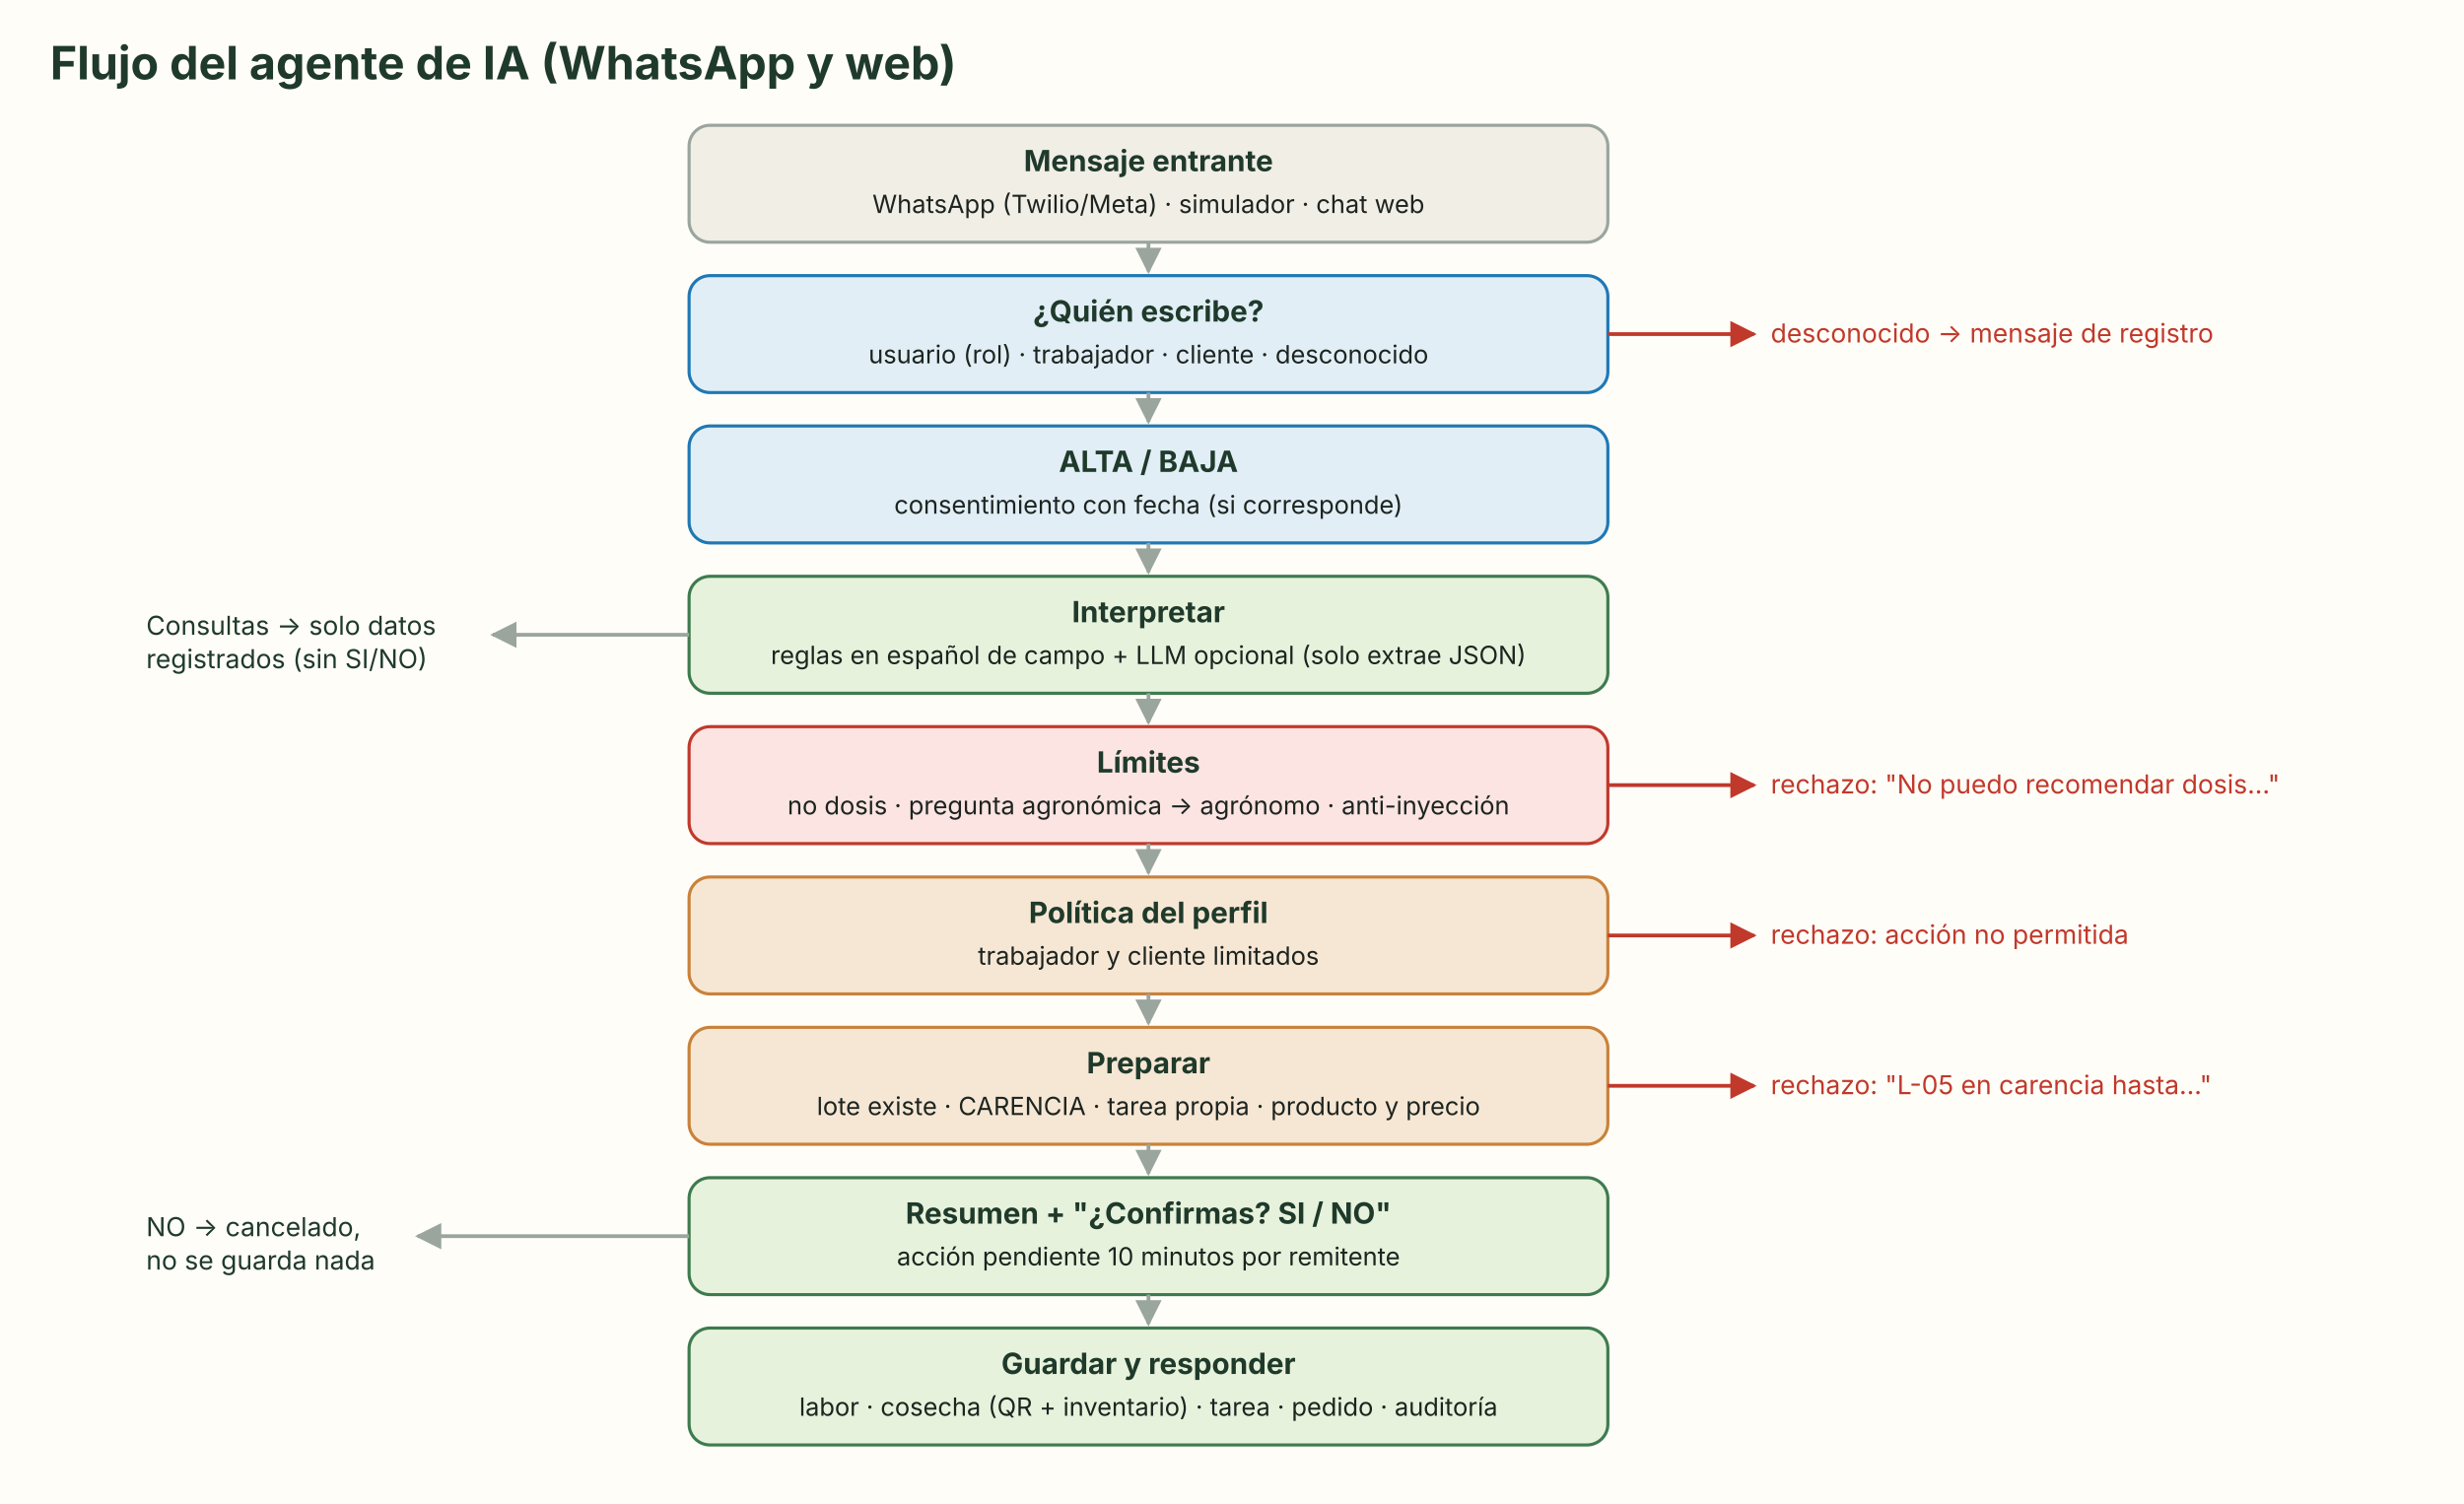
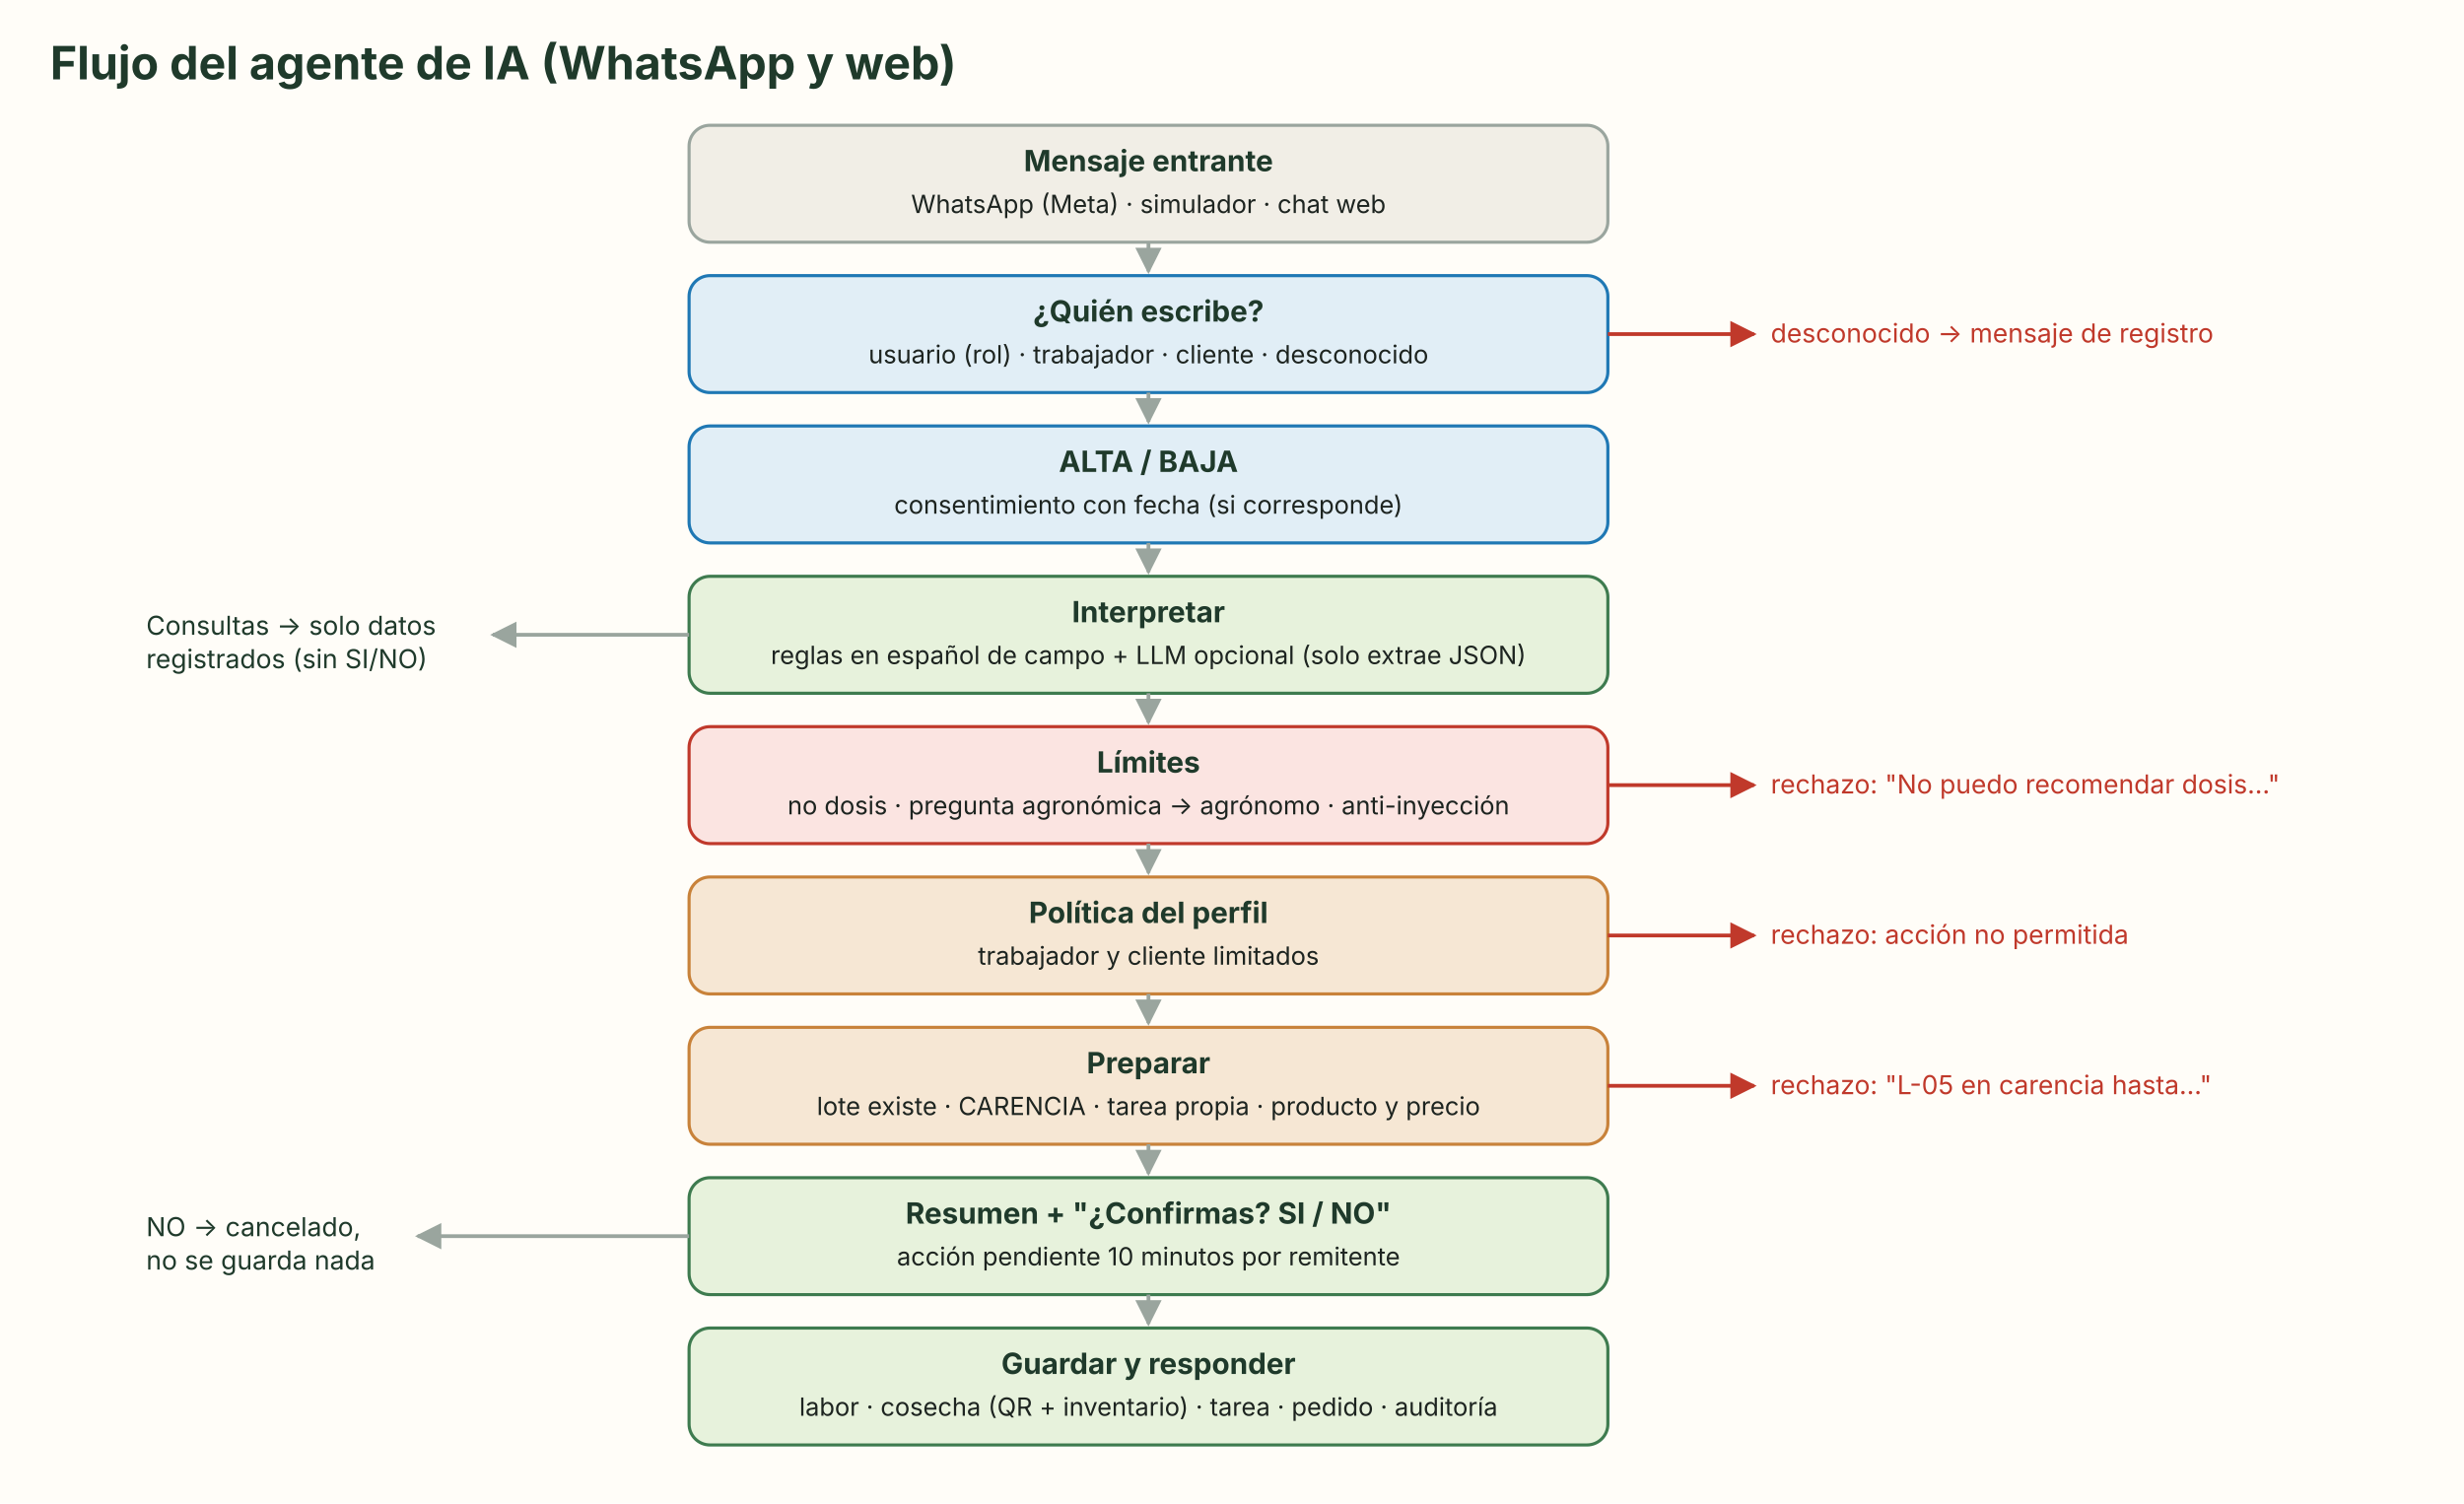
<svg xmlns="http://www.w3.org/2000/svg" width="1180" height="720" viewBox="0 0 1180 720" font-family="Segoe UI, Inter, system-ui, sans-serif">
  <defs>
    <marker id="f" viewBox="0 0 10 10" refX="9" refY="5" markerWidth="7" markerHeight="7" orient="auto-start-reverse">
      <path d="M0,0 L10,5 L0,10 z" fill="#9AA59E" />
    </marker>
    <marker id="fr" viewBox="0 0 10 10" refX="9" refY="5" markerWidth="7" markerHeight="7" orient="auto-start-reverse">
      <path d="M0,0 L10,5 L0,10 z" fill="#C0392B" />
    </marker>
  </defs>
  <rect width="100%" height="100%" fill="#FFFDF8" />
  <text x="24" y="38" font-size="22" font-weight="700" fill="#1F3A2B">Flujo del agente de IA (WhatsApp y web)</text>
  <rect x="330" y="60" width="440" height="56" rx="10" fill="#F1EEE6" stroke="#9AA59E" stroke-width="1.5" />
  <text x="550" y="82" text-anchor="middle" font-size="14" font-weight="700" fill="#1F3A2B">Mensaje entrante</text>
-   <text x="550" y="102" text-anchor="middle" font-size="12" fill="#1D2420">WhatsApp (Twilio/Meta) · simulador · chat web</text>
+   <text x="550" y="102" text-anchor="middle" font-size="12" fill="#1D2420">WhatsApp (Meta) · simulador · chat web</text>
  <line x1="550" y1="116" x2="550" y2="130" stroke="#9AA59E" stroke-width="1.8" marker-end="url(#f)" />
  <rect x="330" y="132" width="440" height="56" rx="10" fill="#E1EEF6" stroke="#1F78B4" stroke-width="1.5" />
  <text x="550" y="154" text-anchor="middle" font-size="14" font-weight="700" fill="#1F3A2B">¿Quién escribe?</text>
  <text x="550" y="174" text-anchor="middle" font-size="12" fill="#1D2420">usuario (rol) · trabajador · cliente · desconocido</text>
  <line x1="550" y1="188" x2="550" y2="202" stroke="#9AA59E" stroke-width="1.8" marker-end="url(#f)" />
  <rect x="330" y="204" width="440" height="56" rx="10" fill="#E1EEF6" stroke="#1F78B4" stroke-width="1.5" />
  <text x="550" y="226" text-anchor="middle" font-size="14" font-weight="700" fill="#1F3A2B">ALTA / BAJA</text>
  <text x="550" y="246" text-anchor="middle" font-size="12" fill="#1D2420">consentimiento con fecha (si corresponde)</text>
  <line x1="550" y1="260" x2="550" y2="274" stroke="#9AA59E" stroke-width="1.8" marker-end="url(#f)" />
  <rect x="330" y="276" width="440" height="56" rx="10" fill="#E7F2DC" stroke="#3E7B4F" stroke-width="1.5" />
  <text x="550" y="298" text-anchor="middle" font-size="14" font-weight="700" fill="#1F3A2B">Interpretar</text>
  <text x="550" y="318" text-anchor="middle" font-size="12" fill="#1D2420">reglas en español de campo + LLM opcional (solo extrae JSON)</text>
  <line x1="550" y1="332" x2="550" y2="346" stroke="#9AA59E" stroke-width="1.8" marker-end="url(#f)" />
  <rect x="330" y="348" width="440" height="56" rx="10" fill="#FBE4E1" stroke="#C0392B" stroke-width="1.5" />
  <text x="550" y="370" text-anchor="middle" font-size="14" font-weight="700" fill="#1F3A2B">Límites</text>
  <text x="550" y="390" text-anchor="middle" font-size="12" fill="#1D2420">no dosis · pregunta agronómica → agrónomo · anti-inyección</text>
  <line x1="550" y1="404" x2="550" y2="418" stroke="#9AA59E" stroke-width="1.8" marker-end="url(#f)" />
  <rect x="330" y="420" width="440" height="56" rx="10" fill="#F6E7D4" stroke="#C8823A" stroke-width="1.5" />
  <text x="550" y="442" text-anchor="middle" font-size="14" font-weight="700" fill="#1F3A2B">Política del perfil</text>
  <text x="550" y="462" text-anchor="middle" font-size="12" fill="#1D2420">trabajador y cliente limitados</text>
  <line x1="550" y1="476" x2="550" y2="490" stroke="#9AA59E" stroke-width="1.8" marker-end="url(#f)" />
  <rect x="330" y="492" width="440" height="56" rx="10" fill="#F6E7D4" stroke="#C8823A" stroke-width="1.5" />
  <text x="550" y="514" text-anchor="middle" font-size="14" font-weight="700" fill="#1F3A2B">Preparar</text>
  <text x="550" y="534" text-anchor="middle" font-size="12" fill="#1D2420">lote existe · CARENCIA · tarea propia · producto y precio</text>
  <line x1="550" y1="548" x2="550" y2="562" stroke="#9AA59E" stroke-width="1.8" marker-end="url(#f)" />
  <rect x="330" y="564" width="440" height="56" rx="10" fill="#E7F2DC" stroke="#3E7B4F" stroke-width="1.5" />
  <text x="550" y="586" text-anchor="middle" font-size="14" font-weight="700" fill="#1F3A2B">Resumen + "¿Confirmas? SI / NO"</text>
  <text x="550" y="606" text-anchor="middle" font-size="12" fill="#1D2420">acción pendiente 10 minutos por remitente</text>
  <line x1="550" y1="620" x2="550" y2="634" stroke="#9AA59E" stroke-width="1.8" marker-end="url(#f)" />
  <rect x="330" y="636" width="440" height="56" rx="10" fill="#E7F2DC" stroke="#3E7B4F" stroke-width="1.5" />
  <text x="550" y="658" text-anchor="middle" font-size="14" font-weight="700" fill="#1F3A2B">Guardar y responder</text>
  <text x="550" y="678" text-anchor="middle" font-size="12" fill="#1D2420">labor · cosecha (QR + inventario) · tarea · pedido · auditoría</text>
  <line x1="770" y1="160" x2="840" y2="160" stroke="#C0392B" stroke-width="1.8" marker-end="url(#fr)" />
  <text x="848" y="164" font-size="12.5" fill="#C0392B">desconocido → mensaje de registro</text>
  <line x1="770" y1="376" x2="840" y2="376" stroke="#C0392B" stroke-width="1.8" marker-end="url(#fr)" />
  <text x="848" y="380" font-size="12.5" fill="#C0392B">rechazo: "No puedo recomendar dosis…"</text>
  <line x1="770" y1="448" x2="840" y2="448" stroke="#C0392B" stroke-width="1.8" marker-end="url(#fr)" />
  <text x="848" y="452" font-size="12.5" fill="#C0392B">rechazo: acción no permitida</text>
  <line x1="770" y1="520" x2="840" y2="520" stroke="#C0392B" stroke-width="1.8" marker-end="url(#fr)" />
  <text x="848" y="524" font-size="12.5" fill="#C0392B">rechazo: "L-05 en carencia hasta…"</text>
  <text x="70" y="592" font-size="12.5" fill="#1F3A2B">NO → cancelado,</text>
  <text x="70" y="608" font-size="12.5" fill="#1F3A2B">no se guarda nada</text>
  <line x1="330" y1="592" x2="200" y2="592" stroke="#9AA59E" stroke-width="1.8" marker-end="url(#f)" />
  <text x="70" y="304" font-size="12.5" fill="#1F3A2B">Consultas → solo datos</text>
  <text x="70" y="320" font-size="12.5" fill="#1F3A2B">registrados (sin SI/NO)</text>
  <line x1="330" y1="304" x2="236" y2="304" stroke="#9AA59E" stroke-width="1.8" marker-end="url(#f)" />
</svg>
